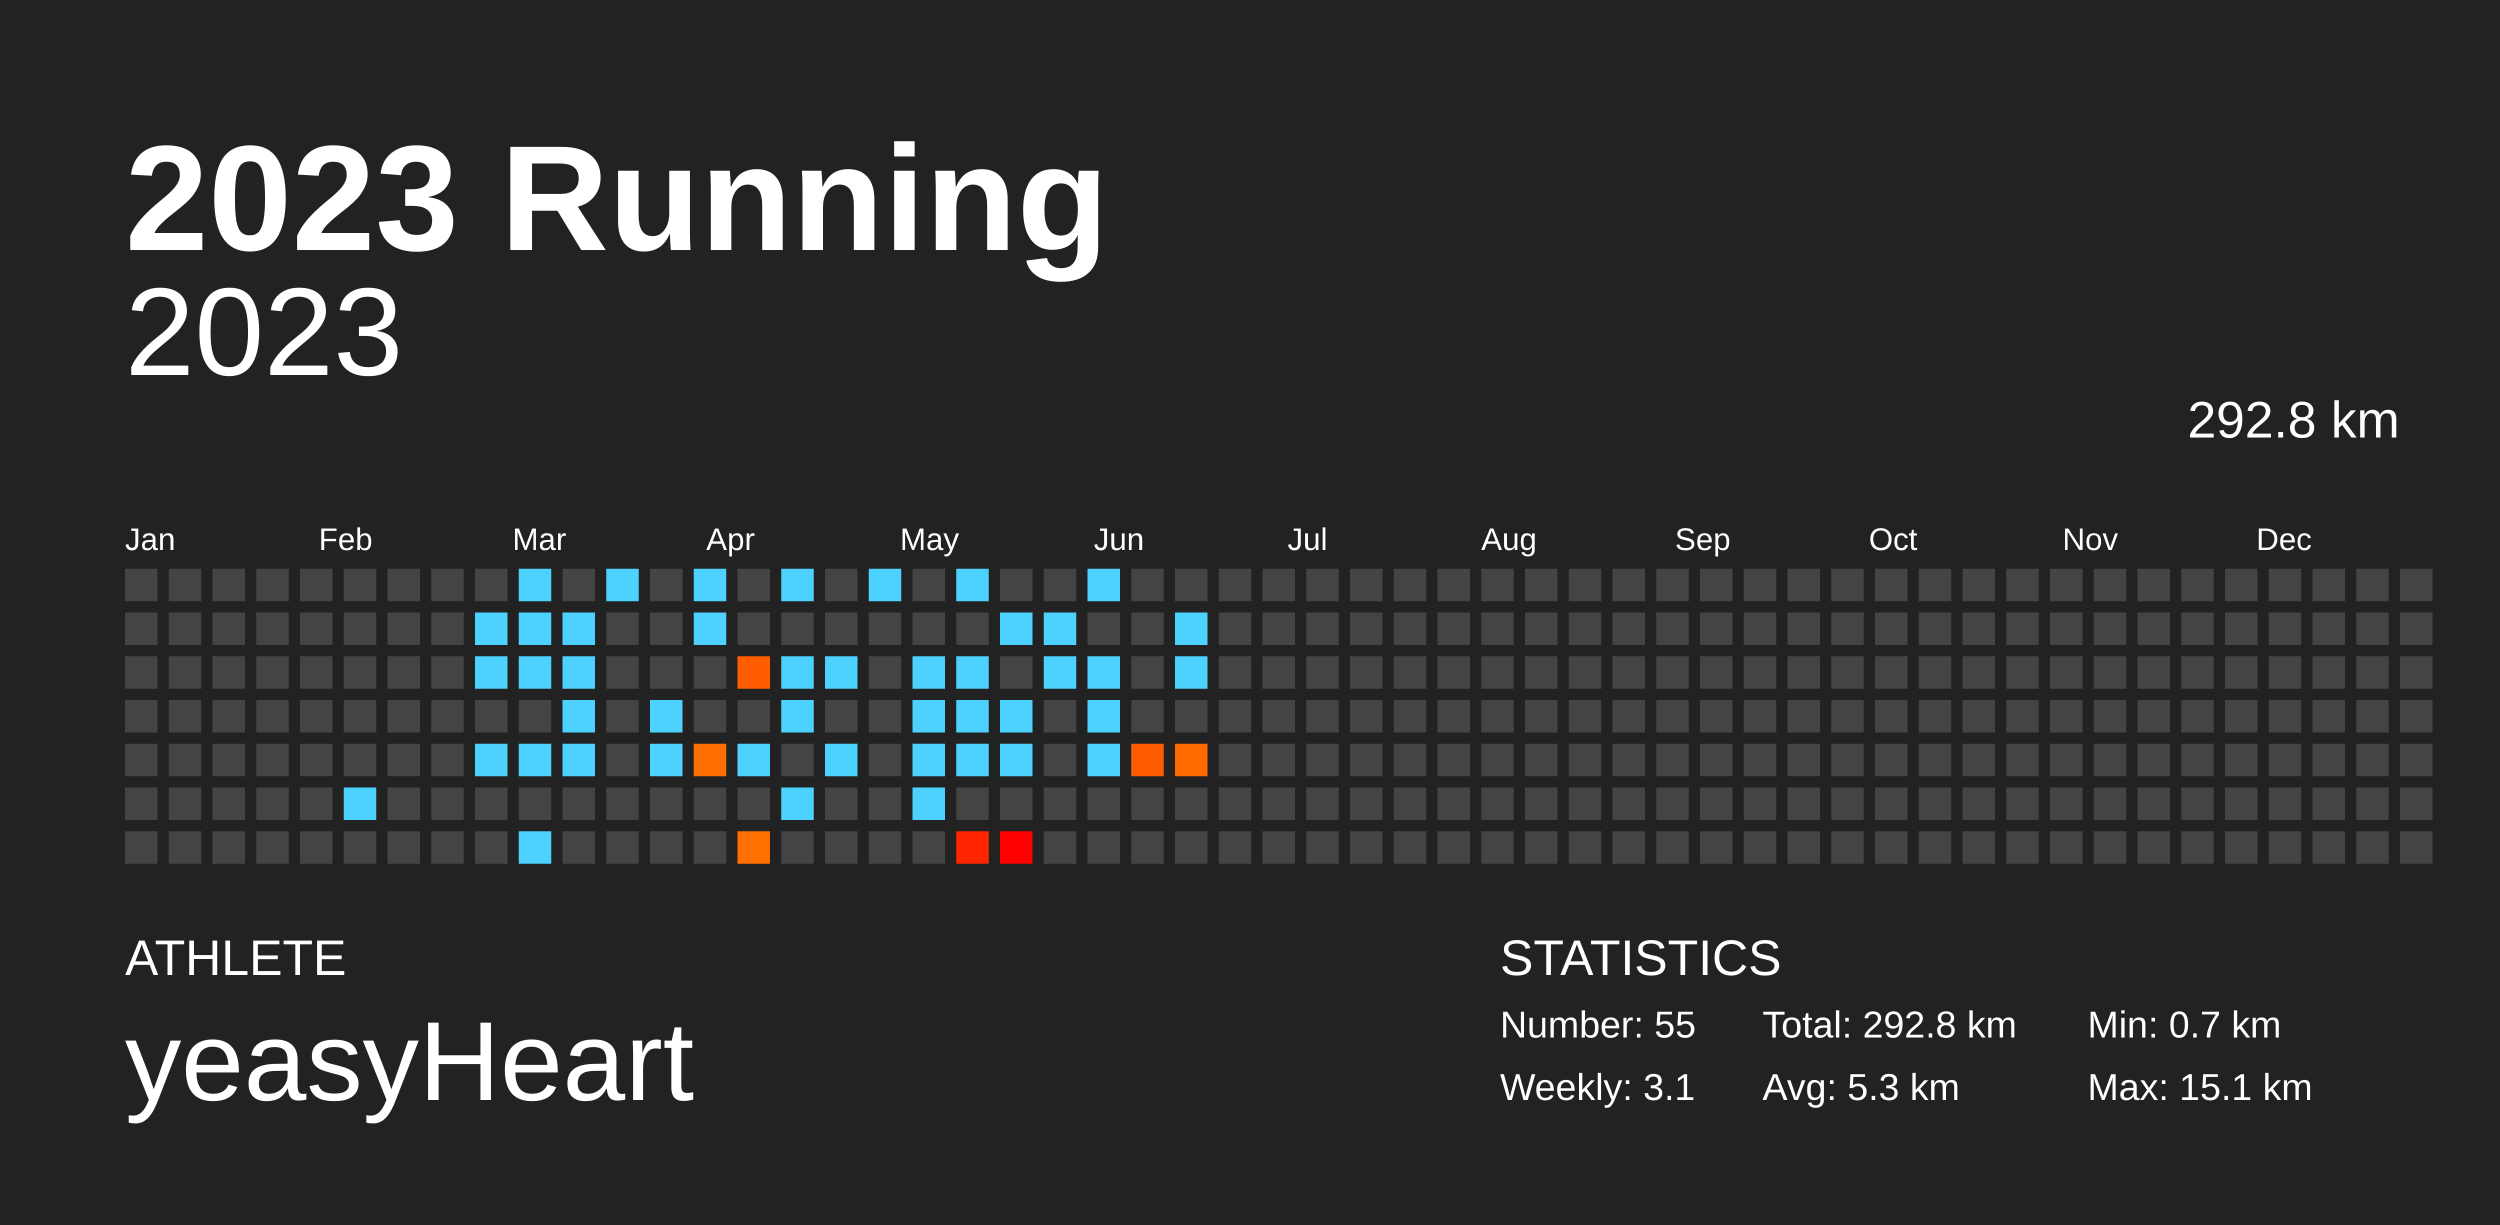
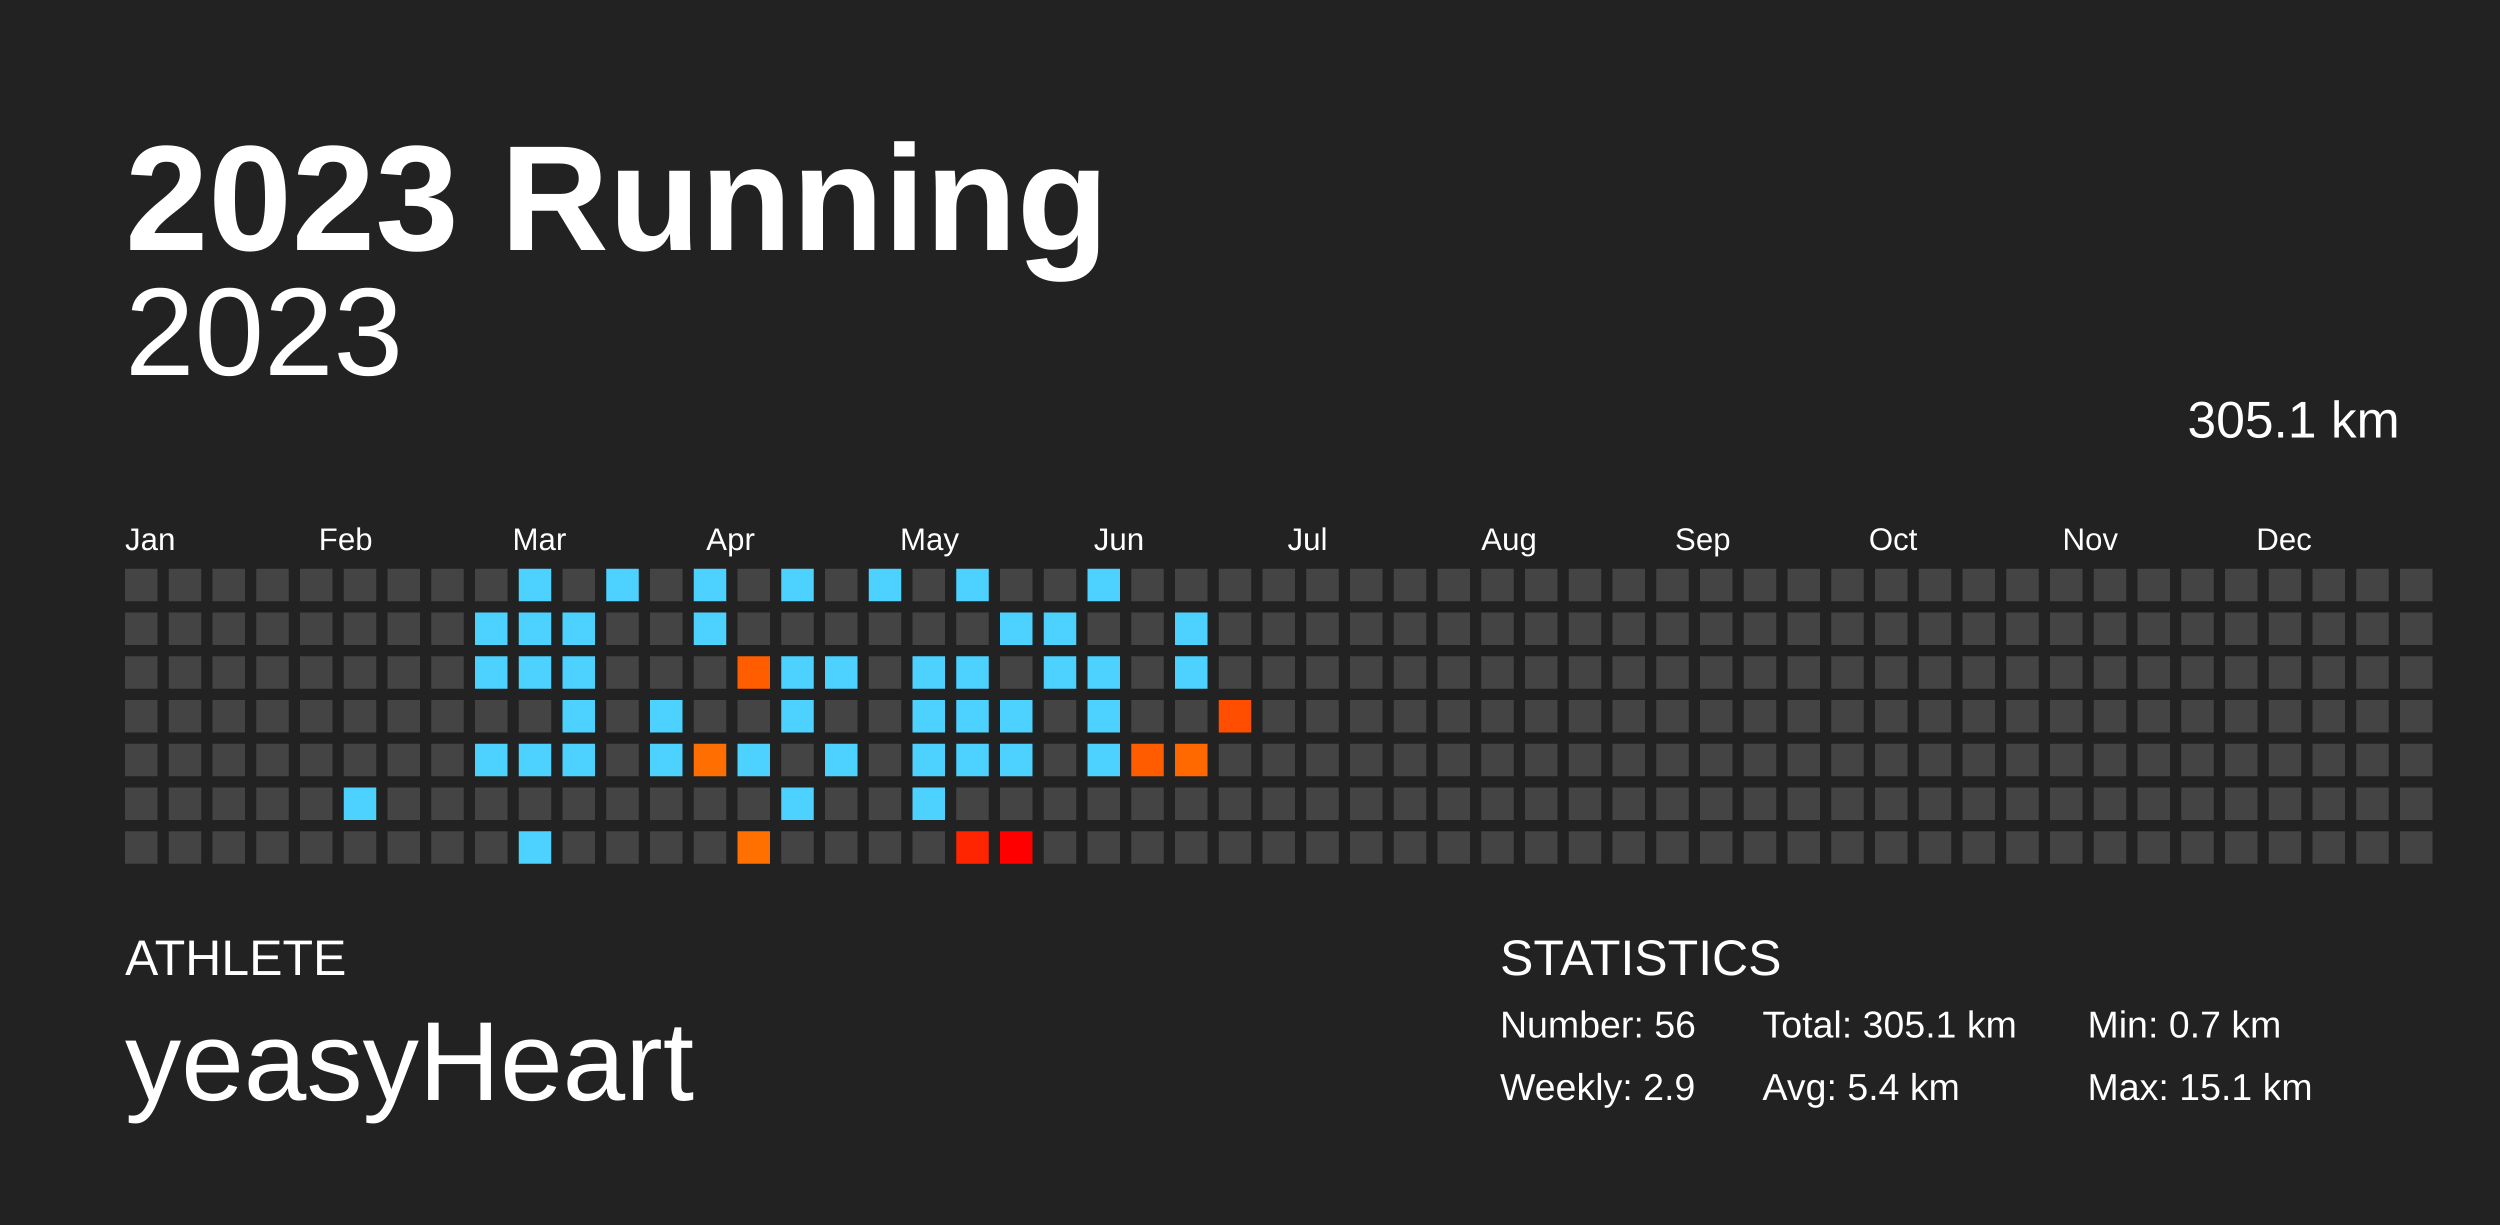
<svg xmlns="http://www.w3.org/2000/svg" baseProfile="full" height="98mm" version="1.1" viewBox="0,0,200,98" width="200mm">
  <defs />
  <rect fill="#222222" height="98" width="200" x="0" y="0" />
  <text fill="#FFFFFF" style="font-size:12px; font-family:Arial; font-weight:bold;" x="10" y="20">2023 Running</text>
  <text fill="#FFFFFF" style="font-size:4px; font-family:Arial" x="10" y="78">ATHLETE</text>
  <text fill="#FFFFFF" style="font-size:9px; font-family:Arial" x="10" y="88">yeasyHeart</text>
  <text fill="#FFFFFF" style="font-size:4px; font-family:Arial" x="120" y="78">STATISTICS</text>
-   <text fill="#FFFFFF" style="font-size:3px; font-family:Arial" x="120" y="83">Number: 55</text>
-   <text fill="#FFFFFF" style="font-size:3px; font-family:Arial" x="120" y="88">Weekly: 3.1</text>
-   <text fill="#FFFFFF" style="font-size:3px; font-family:Arial" x="141" y="83">Total: 292.8 km</text>
-   <text fill="#FFFFFF" style="font-size:3px; font-family:Arial" x="141" y="88">Avg: 5.3 km</text>
+   <text fill="#FFFFFF" style="font-size:3px; font-family:Arial" x="120" y="83">Number: 56</text>
+   <text fill="#FFFFFF" style="font-size:3px; font-family:Arial" x="120" y="88">Weekly: 2.9</text>
+   <text fill="#FFFFFF" style="font-size:3px; font-family:Arial" x="141" y="83">Total: 305.1 km</text>
+   <text fill="#FFFFFF" style="font-size:3px; font-family:Arial" x="141" y="88">Avg: 5.4 km</text>
  <text fill="#FFFFFF" style="font-size:3px; font-family:Arial" x="167" y="83">Min: 0.7 km</text>
  <text fill="#FFFFFF" style="font-size:3px; font-family:Arial" x="167" y="88">Max: 15.1 km</text>
  <text alignment-baseline="hanging" fill="#FFFFFF" style="font-size:10.0px; font-family:Arial;" x="10" y="30">2023</text>
-   <text alignment-baseline="hanging" fill="#FFFFFF" style="font-size:4.125px; font-family:Arial;" x="175" y="35">292.8 km</text>
+   <text alignment-baseline="hanging" fill="#FFFFFF" style="font-size:4.125px; font-family:Arial;" x="175" y="35">305.1 km</text>
  <text fill="#FFFFFF" style="font-size:2.5px; font-family:Arial" x="10.0" y="44">Jan</text>
  <text fill="#FFFFFF" style="font-size:2.5px; font-family:Arial" x="25.5" y="44">Feb</text>
  <text fill="#FFFFFF" style="font-size:2.5px; font-family:Arial" x="41.0" y="44">Mar</text>
  <text fill="#FFFFFF" style="font-size:2.5px; font-family:Arial" x="56.5" y="44">Apr</text>
  <text fill="#FFFFFF" style="font-size:2.5px; font-family:Arial" x="72.0" y="44">May</text>
  <text fill="#FFFFFF" style="font-size:2.5px; font-family:Arial" x="87.5" y="44">Jun</text>
  <text fill="#FFFFFF" style="font-size:2.5px; font-family:Arial" x="103.0" y="44">Jul</text>
  <text fill="#FFFFFF" style="font-size:2.5px; font-family:Arial" x="118.5" y="44">Aug</text>
  <text fill="#FFFFFF" style="font-size:2.5px; font-family:Arial" x="134.0" y="44">Sep</text>
  <text fill="#FFFFFF" style="font-size:2.5px; font-family:Arial" x="149.5" y="44">Oct</text>
  <text fill="#FFFFFF" style="font-size:2.5px; font-family:Arial" x="165.0" y="44">Nov</text>
  <text fill="#FFFFFF" style="font-size:2.5px; font-family:Arial" x="180.5" y="44">Dec</text>
  <rect fill="#444444" height="2.6" width="2.6" x="10.0" y="45.5" />
  <rect fill="#444444" height="2.6" width="2.6" x="10.0" y="49.0" />
  <rect fill="#444444" height="2.6" width="2.6" x="10.0" y="52.5" />
  <rect fill="#444444" height="2.6" width="2.6" x="10.0" y="56.0" />
  <rect fill="#444444" height="2.6" width="2.6" x="10.0" y="59.5" />
  <rect fill="#444444" height="2.6" width="2.6" x="10.0" y="63.0" />
  <rect fill="#444444" height="2.6" width="2.6" x="10.0" y="66.5" />
  <rect fill="#444444" height="2.6" width="2.6" x="13.5" y="45.5" />
  <rect fill="#444444" height="2.6" width="2.6" x="13.5" y="49.0" />
  <rect fill="#444444" height="2.6" width="2.6" x="13.5" y="52.5" />
  <rect fill="#444444" height="2.6" width="2.6" x="13.5" y="56.0" />
  <rect fill="#444444" height="2.6" width="2.6" x="13.5" y="59.5" />
  <rect fill="#444444" height="2.6" width="2.6" x="13.5" y="63.0" />
  <rect fill="#444444" height="2.6" width="2.6" x="13.5" y="66.5" />
  <rect fill="#444444" height="2.6" width="2.6" x="17.0" y="45.5" />
  <rect fill="#444444" height="2.6" width="2.6" x="17.0" y="49.0" />
  <rect fill="#444444" height="2.6" width="2.6" x="17.0" y="52.5" />
  <rect fill="#444444" height="2.6" width="2.6" x="17.0" y="56.0" />
  <rect fill="#444444" height="2.6" width="2.6" x="17.0" y="59.5" />
  <rect fill="#444444" height="2.6" width="2.6" x="17.0" y="63.0" />
  <rect fill="#444444" height="2.6" width="2.6" x="17.0" y="66.5" />
  <rect fill="#444444" height="2.6" width="2.6" x="20.5" y="45.5" />
  <rect fill="#444444" height="2.6" width="2.6" x="20.5" y="49.0" />
  <rect fill="#444444" height="2.6" width="2.6" x="20.5" y="52.5" />
  <rect fill="#444444" height="2.6" width="2.6" x="20.5" y="56.0" />
  <rect fill="#444444" height="2.6" width="2.6" x="20.5" y="59.5" />
  <rect fill="#444444" height="2.6" width="2.6" x="20.5" y="63.0" />
  <rect fill="#444444" height="2.6" width="2.6" x="20.5" y="66.5" />
  <rect fill="#444444" height="2.6" width="2.6" x="24.0" y="45.5" />
  <rect fill="#444444" height="2.6" width="2.6" x="24.0" y="49.0" />
  <rect fill="#444444" height="2.6" width="2.6" x="24.0" y="52.5" />
  <rect fill="#444444" height="2.6" width="2.6" x="24.0" y="56.0" />
  <rect fill="#444444" height="2.6" width="2.6" x="24.0" y="59.5" />
  <rect fill="#444444" height="2.6" width="2.6" x="24.0" y="63.0" />
  <rect fill="#444444" height="2.6" width="2.6" x="24.0" y="66.5" />
  <rect fill="#444444" height="2.6" width="2.6" x="27.5" y="45.5" />
  <rect fill="#444444" height="2.6" width="2.6" x="27.5" y="49.0" />
  <rect fill="#444444" height="2.6" width="2.6" x="27.5" y="52.5" />
  <rect fill="#444444" height="2.6" width="2.6" x="27.5" y="56.0" />
  <rect fill="#444444" height="2.6" width="2.6" x="27.5" y="59.5" />
  <rect fill="#4dd2ff" height="2.6" width="2.6" x="27.5" y="63.0" />
  <rect fill="#444444" height="2.6" width="2.6" x="27.5" y="66.5" />
  <rect fill="#444444" height="2.6" width="2.6" x="31.0" y="45.5" />
  <rect fill="#444444" height="2.6" width="2.6" x="31.0" y="49.0" />
  <rect fill="#444444" height="2.6" width="2.6" x="31.0" y="52.5" />
  <rect fill="#444444" height="2.6" width="2.6" x="31.0" y="56.0" />
  <rect fill="#444444" height="2.6" width="2.6" x="31.0" y="59.5" />
  <rect fill="#444444" height="2.6" width="2.6" x="31.0" y="63.0" />
  <rect fill="#444444" height="2.6" width="2.6" x="31.0" y="66.5" />
  <rect fill="#444444" height="2.6" width="2.6" x="34.5" y="45.5" />
  <rect fill="#444444" height="2.6" width="2.6" x="34.5" y="49.0" />
  <rect fill="#444444" height="2.6" width="2.6" x="34.5" y="52.5" />
  <rect fill="#444444" height="2.6" width="2.6" x="34.5" y="56.0" />
  <rect fill="#444444" height="2.6" width="2.6" x="34.5" y="59.5" />
  <rect fill="#444444" height="2.6" width="2.6" x="34.5" y="63.0" />
  <rect fill="#444444" height="2.6" width="2.6" x="34.5" y="66.5" />
  <rect fill="#444444" height="2.6" width="2.6" x="38.0" y="45.5" />
  <rect fill="#4dd2ff" height="2.6" width="2.6" x="38.0" y="49.0" />
  <rect fill="#4dd2ff" height="2.6" width="2.6" x="38.0" y="52.5" />
  <rect fill="#444444" height="2.6" width="2.6" x="38.0" y="56.0" />
  <rect fill="#4dd2ff" height="2.6" width="2.6" x="38.0" y="59.5" />
  <rect fill="#444444" height="2.6" width="2.6" x="38.0" y="63.0" />
  <rect fill="#444444" height="2.6" width="2.6" x="38.0" y="66.5" />
  <rect fill="#4dd2ff" height="2.6" width="2.6" x="41.5" y="45.5" />
  <rect fill="#4dd2ff" height="2.6" width="2.6" x="41.5" y="49.0" />
  <rect fill="#4dd2ff" height="2.6" width="2.6" x="41.5" y="52.5" />
  <rect fill="#444444" height="2.6" width="2.6" x="41.5" y="56.0" />
  <rect fill="#4dd2ff" height="2.6" width="2.6" x="41.5" y="59.5" />
  <rect fill="#444444" height="2.6" width="2.6" x="41.5" y="63.0" />
  <rect fill="#4dd2ff" height="2.6" width="2.6" x="41.5" y="66.5" />
  <rect fill="#444444" height="2.6" width="2.6" x="45.0" y="45.5" />
  <rect fill="#4dd2ff" height="2.6" width="2.6" x="45.0" y="49.0" />
  <rect fill="#4dd2ff" height="2.6" width="2.6" x="45.0" y="52.5" />
  <rect fill="#4dd2ff" height="2.6" width="2.6" x="45.0" y="56.0" />
  <rect fill="#4dd2ff" height="2.6" width="2.6" x="45.0" y="59.5" />
  <rect fill="#444444" height="2.6" width="2.6" x="45.0" y="63.0" />
  <rect fill="#444444" height="2.6" width="2.6" x="45.0" y="66.5" />
  <rect fill="#4dd2ff" height="2.6" width="2.6" x="48.5" y="45.5" />
  <rect fill="#444444" height="2.6" width="2.6" x="48.5" y="49.0" />
  <rect fill="#444444" height="2.6" width="2.6" x="48.5" y="52.5" />
  <rect fill="#444444" height="2.6" width="2.6" x="48.5" y="56.0" />
  <rect fill="#444444" height="2.6" width="2.6" x="48.5" y="59.5" />
  <rect fill="#444444" height="2.6" width="2.6" x="48.5" y="63.0" />
  <rect fill="#444444" height="2.6" width="2.6" x="48.5" y="66.5" />
  <rect fill="#444444" height="2.6" width="2.6" x="52.0" y="45.5" />
  <rect fill="#444444" height="2.6" width="2.6" x="52.0" y="49.0" />
  <rect fill="#444444" height="2.6" width="2.6" x="52.0" y="52.5" />
  <rect fill="#4dd2ff" height="2.6" width="2.6" x="52.0" y="56.0" />
  <rect fill="#4dd2ff" height="2.6" width="2.6" x="52.0" y="59.5" />
  <rect fill="#444444" height="2.6" width="2.6" x="52.0" y="63.0" />
  <rect fill="#444444" height="2.6" width="2.6" x="52.0" y="66.5" />
  <rect fill="#4dd2ff" height="2.6" width="2.6" x="55.5" y="45.5" />
  <rect fill="#4dd2ff" height="2.6" width="2.6" x="55.5" y="49.0" />
  <rect fill="#444444" height="2.6" width="2.6" x="55.5" y="52.5" />
  <rect fill="#444444" height="2.6" width="2.6" x="55.5" y="56.0" />
  <rect fill="#ff6e00" height="2.6" width="2.6" x="55.5" y="59.5" />
  <rect fill="#444444" height="2.6" width="2.6" x="55.5" y="63.0" />
  <rect fill="#444444" height="2.6" width="2.6" x="55.5" y="66.5" />
  <rect fill="#444444" height="2.6" width="2.6" x="59.0" y="45.5" />
  <rect fill="#444444" height="2.6" width="2.6" x="59.0" y="49.0" />
  <rect fill="#ff5d00" height="2.6" width="2.6" x="59.0" y="52.5" />
  <rect fill="#444444" height="2.6" width="2.6" x="59.0" y="56.0" />
  <rect fill="#4dd2ff" height="2.6" width="2.6" x="59.0" y="59.5" />
  <rect fill="#444444" height="2.6" width="2.6" x="59.0" y="63.0" />
  <rect fill="#ff7000" height="2.6" width="2.6" x="59.0" y="66.5" />
  <rect fill="#4dd2ff" height="2.6" width="2.6" x="62.5" y="45.5" />
  <rect fill="#444444" height="2.6" width="2.6" x="62.5" y="49.0" />
  <rect fill="#4dd2ff" height="2.6" width="2.6" x="62.5" y="52.5" />
  <rect fill="#4dd2ff" height="2.6" width="2.6" x="62.5" y="56.0" />
  <rect fill="#444444" height="2.6" width="2.6" x="62.5" y="59.5" />
  <rect fill="#4dd2ff" height="2.6" width="2.6" x="62.5" y="63.0" />
  <rect fill="#444444" height="2.6" width="2.6" x="62.5" y="66.5" />
  <rect fill="#444444" height="2.6" width="2.6" x="66.0" y="45.5" />
  <rect fill="#444444" height="2.6" width="2.6" x="66.0" y="49.0" />
  <rect fill="#4dd2ff" height="2.6" width="2.6" x="66.0" y="52.5" />
  <rect fill="#444444" height="2.6" width="2.6" x="66.0" y="56.0" />
  <rect fill="#4dd2ff" height="2.6" width="2.6" x="66.0" y="59.5" />
  <rect fill="#444444" height="2.6" width="2.6" x="66.0" y="63.0" />
  <rect fill="#444444" height="2.6" width="2.6" x="66.0" y="66.5" />
  <rect fill="#4dd2ff" height="2.6" width="2.6" x="69.5" y="45.5" />
  <rect fill="#444444" height="2.6" width="2.6" x="69.5" y="49.0" />
  <rect fill="#444444" height="2.6" width="2.6" x="69.5" y="52.5" />
  <rect fill="#444444" height="2.6" width="2.6" x="69.5" y="56.0" />
  <rect fill="#444444" height="2.6" width="2.6" x="69.5" y="59.5" />
  <rect fill="#444444" height="2.6" width="2.6" x="69.5" y="63.0" />
  <rect fill="#444444" height="2.6" width="2.6" x="69.5" y="66.5" />
  <rect fill="#444444" height="2.6" width="2.6" x="73.0" y="45.5" />
  <rect fill="#444444" height="2.6" width="2.6" x="73.0" y="49.0" />
  <rect fill="#4dd2ff" height="2.6" width="2.6" x="73.0" y="52.5" />
  <rect fill="#4dd2ff" height="2.6" width="2.6" x="73.0" y="56.0" />
  <rect fill="#4dd2ff" height="2.6" width="2.6" x="73.0" y="59.5" />
  <rect fill="#4dd2ff" height="2.6" width="2.6" x="73.0" y="63.0" />
  <rect fill="#444444" height="2.6" width="2.6" x="73.0" y="66.5" />
  <rect fill="#4dd2ff" height="2.6" width="2.6" x="76.5" y="45.5" />
  <rect fill="#444444" height="2.6" width="2.6" x="76.5" y="49.0" />
  <rect fill="#4dd2ff" height="2.6" width="2.6" x="76.5" y="52.5" />
  <rect fill="#4dd2ff" height="2.6" width="2.6" x="76.5" y="56.0" />
  <rect fill="#4dd2ff" height="2.6" width="2.6" x="76.5" y="59.5" />
  <rect fill="#444444" height="2.6" width="2.6" x="76.5" y="63.0" />
  <rect fill="#ff2500" height="2.6" width="2.6" x="76.5" y="66.5" />
  <rect fill="#444444" height="2.6" width="2.6" x="80.0" y="45.5" />
  <rect fill="#4dd2ff" height="2.6" width="2.6" x="80.0" y="49.0" />
  <rect fill="#444444" height="2.6" width="2.6" x="80.0" y="52.5" />
  <rect fill="#4dd2ff" height="2.6" width="2.6" x="80.0" y="56.0" />
  <rect fill="#4dd2ff" height="2.6" width="2.6" x="80.0" y="59.5" />
  <rect fill="#444444" height="2.6" width="2.6" x="80.0" y="63.0" />
  <rect fill="#ff0000" height="2.6" width="2.6" x="80.0" y="66.5" />
  <rect fill="#444444" height="2.6" width="2.6" x="83.5" y="45.5" />
  <rect fill="#4dd2ff" height="2.6" width="2.6" x="83.5" y="49.0" />
  <rect fill="#4dd2ff" height="2.6" width="2.6" x="83.5" y="52.5" />
  <rect fill="#444444" height="2.6" width="2.6" x="83.5" y="56.0" />
  <rect fill="#444444" height="2.6" width="2.6" x="83.5" y="59.5" />
  <rect fill="#444444" height="2.6" width="2.6" x="83.5" y="63.0" />
  <rect fill="#444444" height="2.6" width="2.6" x="83.5" y="66.5" />
  <rect fill="#4dd2ff" height="2.6" width="2.6" x="87.0" y="45.5" />
  <rect fill="#444444" height="2.6" width="2.6" x="87.0" y="49.0" />
  <rect fill="#4dd2ff" height="2.6" width="2.6" x="87.0" y="52.5" />
  <rect fill="#4dd2ff" height="2.6" width="2.6" x="87.0" y="56.0" />
  <rect fill="#4dd2ff" height="2.6" width="2.6" x="87.0" y="59.5" />
  <rect fill="#444444" height="2.6" width="2.6" x="87.0" y="63.0" />
  <rect fill="#444444" height="2.6" width="2.6" x="87.0" y="66.5" />
  <rect fill="#444444" height="2.6" width="2.6" x="90.5" y="45.5" />
  <rect fill="#444444" height="2.6" width="2.6" x="90.5" y="49.0" />
  <rect fill="#444444" height="2.6" width="2.6" x="90.5" y="52.5" />
  <rect fill="#444444" height="2.6" width="2.6" x="90.5" y="56.0" />
  <rect fill="#ff5c00" height="2.6" width="2.6" x="90.5" y="59.5" />
  <rect fill="#444444" height="2.6" width="2.6" x="90.5" y="63.0" />
  <rect fill="#444444" height="2.6" width="2.6" x="90.5" y="66.5" />
  <rect fill="#444444" height="2.6" width="2.6" x="94.0" y="45.5" />
  <rect fill="#4dd2ff" height="2.6" width="2.6" x="94.0" y="49.0" />
  <rect fill="#4dd2ff" height="2.6" width="2.6" x="94.0" y="52.5" />
  <rect fill="#444444" height="2.6" width="2.6" x="94.0" y="56.0" />
  <rect fill="#ff6900" height="2.6" width="2.6" x="94.0" y="59.5" />
  <rect fill="#444444" height="2.6" width="2.6" x="94.0" y="63.0" />
  <rect fill="#444444" height="2.6" width="2.6" x="94.0" y="66.5" />
  <rect fill="#444444" height="2.6" width="2.6" x="97.5" y="45.5" />
  <rect fill="#444444" height="2.6" width="2.6" x="97.5" y="49.0" />
  <rect fill="#444444" height="2.6" width="2.6" x="97.5" y="52.5" />
-   <rect fill="#444444" height="2.6" width="2.6" x="97.5" y="56.0" />
+   <rect fill="#ff4e00" height="2.6" width="2.6" x="97.5" y="56.0" />
  <rect fill="#444444" height="2.6" width="2.6" x="97.5" y="59.5" />
  <rect fill="#444444" height="2.6" width="2.6" x="97.5" y="63.0" />
  <rect fill="#444444" height="2.6" width="2.6" x="97.5" y="66.5" />
  <rect fill="#444444" height="2.6" width="2.6" x="101.0" y="45.5" />
  <rect fill="#444444" height="2.6" width="2.6" x="101.0" y="49.0" />
  <rect fill="#444444" height="2.6" width="2.6" x="101.0" y="52.5" />
  <rect fill="#444444" height="2.6" width="2.6" x="101.0" y="56.0" />
  <rect fill="#444444" height="2.6" width="2.6" x="101.0" y="59.5" />
  <rect fill="#444444" height="2.6" width="2.6" x="101.0" y="63.0" />
  <rect fill="#444444" height="2.6" width="2.6" x="101.0" y="66.5" />
  <rect fill="#444444" height="2.6" width="2.6" x="104.5" y="45.5" />
  <rect fill="#444444" height="2.6" width="2.6" x="104.5" y="49.0" />
  <rect fill="#444444" height="2.6" width="2.6" x="104.5" y="52.5" />
  <rect fill="#444444" height="2.6" width="2.6" x="104.5" y="56.0" />
  <rect fill="#444444" height="2.6" width="2.6" x="104.5" y="59.5" />
  <rect fill="#444444" height="2.6" width="2.6" x="104.5" y="63.0" />
  <rect fill="#444444" height="2.6" width="2.6" x="104.5" y="66.5" />
  <rect fill="#444444" height="2.6" width="2.6" x="108.0" y="45.5" />
  <rect fill="#444444" height="2.6" width="2.6" x="108.0" y="49.0" />
  <rect fill="#444444" height="2.6" width="2.6" x="108.0" y="52.5" />
  <rect fill="#444444" height="2.6" width="2.6" x="108.0" y="56.0" />
  <rect fill="#444444" height="2.6" width="2.6" x="108.0" y="59.5" />
  <rect fill="#444444" height="2.6" width="2.6" x="108.0" y="63.0" />
  <rect fill="#444444" height="2.6" width="2.6" x="108.0" y="66.5" />
  <rect fill="#444444" height="2.6" width="2.6" x="111.5" y="45.5" />
  <rect fill="#444444" height="2.6" width="2.6" x="111.5" y="49.0" />
  <rect fill="#444444" height="2.6" width="2.6" x="111.5" y="52.5" />
  <rect fill="#444444" height="2.6" width="2.6" x="111.5" y="56.0" />
  <rect fill="#444444" height="2.6" width="2.6" x="111.5" y="59.5" />
  <rect fill="#444444" height="2.6" width="2.6" x="111.5" y="63.0" />
  <rect fill="#444444" height="2.6" width="2.6" x="111.5" y="66.5" />
  <rect fill="#444444" height="2.6" width="2.6" x="115.0" y="45.5" />
  <rect fill="#444444" height="2.6" width="2.6" x="115.0" y="49.0" />
  <rect fill="#444444" height="2.6" width="2.6" x="115.0" y="52.5" />
  <rect fill="#444444" height="2.6" width="2.6" x="115.0" y="56.0" />
  <rect fill="#444444" height="2.6" width="2.6" x="115.0" y="59.5" />
  <rect fill="#444444" height="2.6" width="2.6" x="115.0" y="63.0" />
  <rect fill="#444444" height="2.6" width="2.6" x="115.0" y="66.5" />
  <rect fill="#444444" height="2.6" width="2.6" x="118.5" y="45.5" />
  <rect fill="#444444" height="2.6" width="2.6" x="118.5" y="49.0" />
  <rect fill="#444444" height="2.6" width="2.6" x="118.5" y="52.5" />
  <rect fill="#444444" height="2.6" width="2.6" x="118.5" y="56.0" />
  <rect fill="#444444" height="2.6" width="2.6" x="118.5" y="59.5" />
  <rect fill="#444444" height="2.6" width="2.6" x="118.5" y="63.0" />
  <rect fill="#444444" height="2.6" width="2.6" x="118.5" y="66.5" />
  <rect fill="#444444" height="2.6" width="2.6" x="122.0" y="45.5" />
  <rect fill="#444444" height="2.6" width="2.6" x="122.0" y="49.0" />
  <rect fill="#444444" height="2.6" width="2.6" x="122.0" y="52.5" />
  <rect fill="#444444" height="2.6" width="2.6" x="122.0" y="56.0" />
  <rect fill="#444444" height="2.6" width="2.6" x="122.0" y="59.5" />
  <rect fill="#444444" height="2.6" width="2.6" x="122.0" y="63.0" />
  <rect fill="#444444" height="2.6" width="2.6" x="122.0" y="66.5" />
  <rect fill="#444444" height="2.6" width="2.6" x="125.5" y="45.5" />
  <rect fill="#444444" height="2.6" width="2.6" x="125.5" y="49.0" />
  <rect fill="#444444" height="2.6" width="2.6" x="125.5" y="52.5" />
  <rect fill="#444444" height="2.6" width="2.6" x="125.5" y="56.0" />
  <rect fill="#444444" height="2.6" width="2.6" x="125.5" y="59.5" />
  <rect fill="#444444" height="2.6" width="2.6" x="125.5" y="63.0" />
  <rect fill="#444444" height="2.6" width="2.6" x="125.5" y="66.5" />
  <rect fill="#444444" height="2.6" width="2.6" x="129.0" y="45.5" />
  <rect fill="#444444" height="2.6" width="2.6" x="129.0" y="49.0" />
  <rect fill="#444444" height="2.6" width="2.6" x="129.0" y="52.5" />
  <rect fill="#444444" height="2.6" width="2.6" x="129.0" y="56.0" />
  <rect fill="#444444" height="2.6" width="2.6" x="129.0" y="59.5" />
  <rect fill="#444444" height="2.6" width="2.6" x="129.0" y="63.0" />
  <rect fill="#444444" height="2.6" width="2.6" x="129.0" y="66.5" />
  <rect fill="#444444" height="2.6" width="2.6" x="132.5" y="45.5" />
  <rect fill="#444444" height="2.6" width="2.6" x="132.5" y="49.0" />
  <rect fill="#444444" height="2.6" width="2.6" x="132.5" y="52.5" />
  <rect fill="#444444" height="2.6" width="2.6" x="132.5" y="56.0" />
  <rect fill="#444444" height="2.6" width="2.6" x="132.5" y="59.5" />
  <rect fill="#444444" height="2.6" width="2.6" x="132.5" y="63.0" />
  <rect fill="#444444" height="2.6" width="2.6" x="132.5" y="66.5" />
  <rect fill="#444444" height="2.6" width="2.6" x="136.0" y="45.5" />
  <rect fill="#444444" height="2.6" width="2.6" x="136.0" y="49.0" />
  <rect fill="#444444" height="2.6" width="2.6" x="136.0" y="52.5" />
  <rect fill="#444444" height="2.6" width="2.6" x="136.0" y="56.0" />
  <rect fill="#444444" height="2.6" width="2.6" x="136.0" y="59.5" />
  <rect fill="#444444" height="2.6" width="2.6" x="136.0" y="63.0" />
  <rect fill="#444444" height="2.6" width="2.6" x="136.0" y="66.5" />
  <rect fill="#444444" height="2.6" width="2.6" x="139.5" y="45.5" />
  <rect fill="#444444" height="2.6" width="2.6" x="139.5" y="49.0" />
  <rect fill="#444444" height="2.6" width="2.6" x="139.5" y="52.5" />
  <rect fill="#444444" height="2.6" width="2.6" x="139.5" y="56.0" />
  <rect fill="#444444" height="2.6" width="2.6" x="139.5" y="59.5" />
  <rect fill="#444444" height="2.6" width="2.6" x="139.5" y="63.0" />
  <rect fill="#444444" height="2.6" width="2.6" x="139.5" y="66.5" />
  <rect fill="#444444" height="2.6" width="2.6" x="143.0" y="45.5" />
  <rect fill="#444444" height="2.6" width="2.6" x="143.0" y="49.0" />
  <rect fill="#444444" height="2.6" width="2.6" x="143.0" y="52.5" />
  <rect fill="#444444" height="2.6" width="2.6" x="143.0" y="56.0" />
  <rect fill="#444444" height="2.6" width="2.6" x="143.0" y="59.5" />
  <rect fill="#444444" height="2.6" width="2.6" x="143.0" y="63.0" />
  <rect fill="#444444" height="2.6" width="2.6" x="143.0" y="66.5" />
  <rect fill="#444444" height="2.6" width="2.6" x="146.5" y="45.5" />
  <rect fill="#444444" height="2.6" width="2.6" x="146.5" y="49.0" />
  <rect fill="#444444" height="2.6" width="2.6" x="146.5" y="52.5" />
  <rect fill="#444444" height="2.6" width="2.6" x="146.5" y="56.0" />
  <rect fill="#444444" height="2.6" width="2.6" x="146.5" y="59.5" />
  <rect fill="#444444" height="2.6" width="2.6" x="146.5" y="63.0" />
  <rect fill="#444444" height="2.6" width="2.6" x="146.5" y="66.5" />
  <rect fill="#444444" height="2.6" width="2.6" x="150.0" y="45.5" />
  <rect fill="#444444" height="2.6" width="2.6" x="150.0" y="49.0" />
  <rect fill="#444444" height="2.6" width="2.6" x="150.0" y="52.5" />
  <rect fill="#444444" height="2.6" width="2.6" x="150.0" y="56.0" />
  <rect fill="#444444" height="2.6" width="2.6" x="150.0" y="59.5" />
  <rect fill="#444444" height="2.6" width="2.6" x="150.0" y="63.0" />
  <rect fill="#444444" height="2.6" width="2.6" x="150.0" y="66.5" />
  <rect fill="#444444" height="2.6" width="2.6" x="153.5" y="45.5" />
  <rect fill="#444444" height="2.6" width="2.6" x="153.5" y="49.0" />
  <rect fill="#444444" height="2.6" width="2.6" x="153.5" y="52.5" />
  <rect fill="#444444" height="2.6" width="2.6" x="153.5" y="56.0" />
  <rect fill="#444444" height="2.6" width="2.6" x="153.5" y="59.5" />
  <rect fill="#444444" height="2.6" width="2.6" x="153.5" y="63.0" />
  <rect fill="#444444" height="2.6" width="2.6" x="153.5" y="66.5" />
  <rect fill="#444444" height="2.6" width="2.6" x="157.0" y="45.5" />
  <rect fill="#444444" height="2.6" width="2.6" x="157.0" y="49.0" />
  <rect fill="#444444" height="2.6" width="2.6" x="157.0" y="52.5" />
  <rect fill="#444444" height="2.6" width="2.6" x="157.0" y="56.0" />
  <rect fill="#444444" height="2.6" width="2.6" x="157.0" y="59.5" />
  <rect fill="#444444" height="2.6" width="2.6" x="157.0" y="63.0" />
  <rect fill="#444444" height="2.6" width="2.6" x="157.0" y="66.5" />
  <rect fill="#444444" height="2.6" width="2.6" x="160.5" y="45.5" />
  <rect fill="#444444" height="2.6" width="2.6" x="160.5" y="49.0" />
  <rect fill="#444444" height="2.6" width="2.6" x="160.5" y="52.5" />
  <rect fill="#444444" height="2.6" width="2.6" x="160.5" y="56.0" />
  <rect fill="#444444" height="2.6" width="2.6" x="160.5" y="59.5" />
  <rect fill="#444444" height="2.6" width="2.6" x="160.5" y="63.0" />
  <rect fill="#444444" height="2.6" width="2.6" x="160.5" y="66.5" />
  <rect fill="#444444" height="2.6" width="2.6" x="164.0" y="45.5" />
  <rect fill="#444444" height="2.6" width="2.6" x="164.0" y="49.0" />
  <rect fill="#444444" height="2.6" width="2.6" x="164.0" y="52.5" />
  <rect fill="#444444" height="2.6" width="2.6" x="164.0" y="56.0" />
  <rect fill="#444444" height="2.6" width="2.6" x="164.0" y="59.5" />
  <rect fill="#444444" height="2.6" width="2.6" x="164.0" y="63.0" />
  <rect fill="#444444" height="2.6" width="2.6" x="164.0" y="66.5" />
  <rect fill="#444444" height="2.6" width="2.6" x="167.5" y="45.5" />
  <rect fill="#444444" height="2.6" width="2.6" x="167.5" y="49.0" />
  <rect fill="#444444" height="2.6" width="2.6" x="167.5" y="52.5" />
  <rect fill="#444444" height="2.6" width="2.6" x="167.5" y="56.0" />
  <rect fill="#444444" height="2.6" width="2.6" x="167.5" y="59.5" />
  <rect fill="#444444" height="2.6" width="2.6" x="167.5" y="63.0" />
  <rect fill="#444444" height="2.6" width="2.6" x="167.5" y="66.5" />
  <rect fill="#444444" height="2.6" width="2.6" x="171.0" y="45.5" />
  <rect fill="#444444" height="2.6" width="2.6" x="171.0" y="49.0" />
  <rect fill="#444444" height="2.6" width="2.6" x="171.0" y="52.5" />
  <rect fill="#444444" height="2.6" width="2.6" x="171.0" y="56.0" />
  <rect fill="#444444" height="2.6" width="2.6" x="171.0" y="59.5" />
  <rect fill="#444444" height="2.6" width="2.6" x="171.0" y="63.0" />
  <rect fill="#444444" height="2.6" width="2.6" x="171.0" y="66.5" />
  <rect fill="#444444" height="2.6" width="2.6" x="174.5" y="45.5" />
  <rect fill="#444444" height="2.6" width="2.6" x="174.5" y="49.0" />
  <rect fill="#444444" height="2.6" width="2.6" x="174.5" y="52.5" />
  <rect fill="#444444" height="2.6" width="2.6" x="174.5" y="56.0" />
  <rect fill="#444444" height="2.6" width="2.6" x="174.5" y="59.5" />
  <rect fill="#444444" height="2.6" width="2.6" x="174.5" y="63.0" />
  <rect fill="#444444" height="2.6" width="2.6" x="174.5" y="66.5" />
  <rect fill="#444444" height="2.6" width="2.6" x="178.0" y="45.5" />
  <rect fill="#444444" height="2.6" width="2.6" x="178.0" y="49.0" />
  <rect fill="#444444" height="2.6" width="2.6" x="178.0" y="52.5" />
  <rect fill="#444444" height="2.6" width="2.6" x="178.0" y="56.0" />
  <rect fill="#444444" height="2.6" width="2.6" x="178.0" y="59.5" />
  <rect fill="#444444" height="2.6" width="2.6" x="178.0" y="63.0" />
  <rect fill="#444444" height="2.6" width="2.6" x="178.0" y="66.5" />
  <rect fill="#444444" height="2.6" width="2.6" x="181.5" y="45.5" />
  <rect fill="#444444" height="2.6" width="2.6" x="181.5" y="49.0" />
  <rect fill="#444444" height="2.6" width="2.6" x="181.5" y="52.5" />
  <rect fill="#444444" height="2.6" width="2.6" x="181.5" y="56.0" />
  <rect fill="#444444" height="2.6" width="2.6" x="181.5" y="59.5" />
  <rect fill="#444444" height="2.6" width="2.6" x="181.5" y="63.0" />
  <rect fill="#444444" height="2.6" width="2.6" x="181.5" y="66.5" />
  <rect fill="#444444" height="2.6" width="2.6" x="185.0" y="45.5" />
  <rect fill="#444444" height="2.6" width="2.6" x="185.0" y="49.0" />
  <rect fill="#444444" height="2.6" width="2.6" x="185.0" y="52.5" />
  <rect fill="#444444" height="2.6" width="2.6" x="185.0" y="56.0" />
  <rect fill="#444444" height="2.6" width="2.6" x="185.0" y="59.5" />
  <rect fill="#444444" height="2.6" width="2.6" x="185.0" y="63.0" />
  <rect fill="#444444" height="2.6" width="2.6" x="185.0" y="66.5" />
  <rect fill="#444444" height="2.6" width="2.6" x="188.5" y="45.5" />
  <rect fill="#444444" height="2.6" width="2.6" x="188.5" y="49.0" />
  <rect fill="#444444" height="2.6" width="2.6" x="188.5" y="52.5" />
  <rect fill="#444444" height="2.6" width="2.6" x="188.5" y="56.0" />
  <rect fill="#444444" height="2.6" width="2.6" x="188.5" y="59.5" />
  <rect fill="#444444" height="2.6" width="2.6" x="188.5" y="63.0" />
  <rect fill="#444444" height="2.6" width="2.6" x="188.5" y="66.5" />
  <rect fill="#444444" height="2.6" width="2.6" x="192.0" y="45.5" />
  <rect fill="#444444" height="2.6" width="2.6" x="192.0" y="49.0" />
  <rect fill="#444444" height="2.6" width="2.6" x="192.0" y="52.5" />
  <rect fill="#444444" height="2.6" width="2.6" x="192.0" y="56.0" />
  <rect fill="#444444" height="2.6" width="2.6" x="192.0" y="59.5" />
  <rect fill="#444444" height="2.6" width="2.6" x="192.0" y="63.0" />
  <rect fill="#444444" height="2.6" width="2.6" x="192.0" y="66.5" />
</svg>
